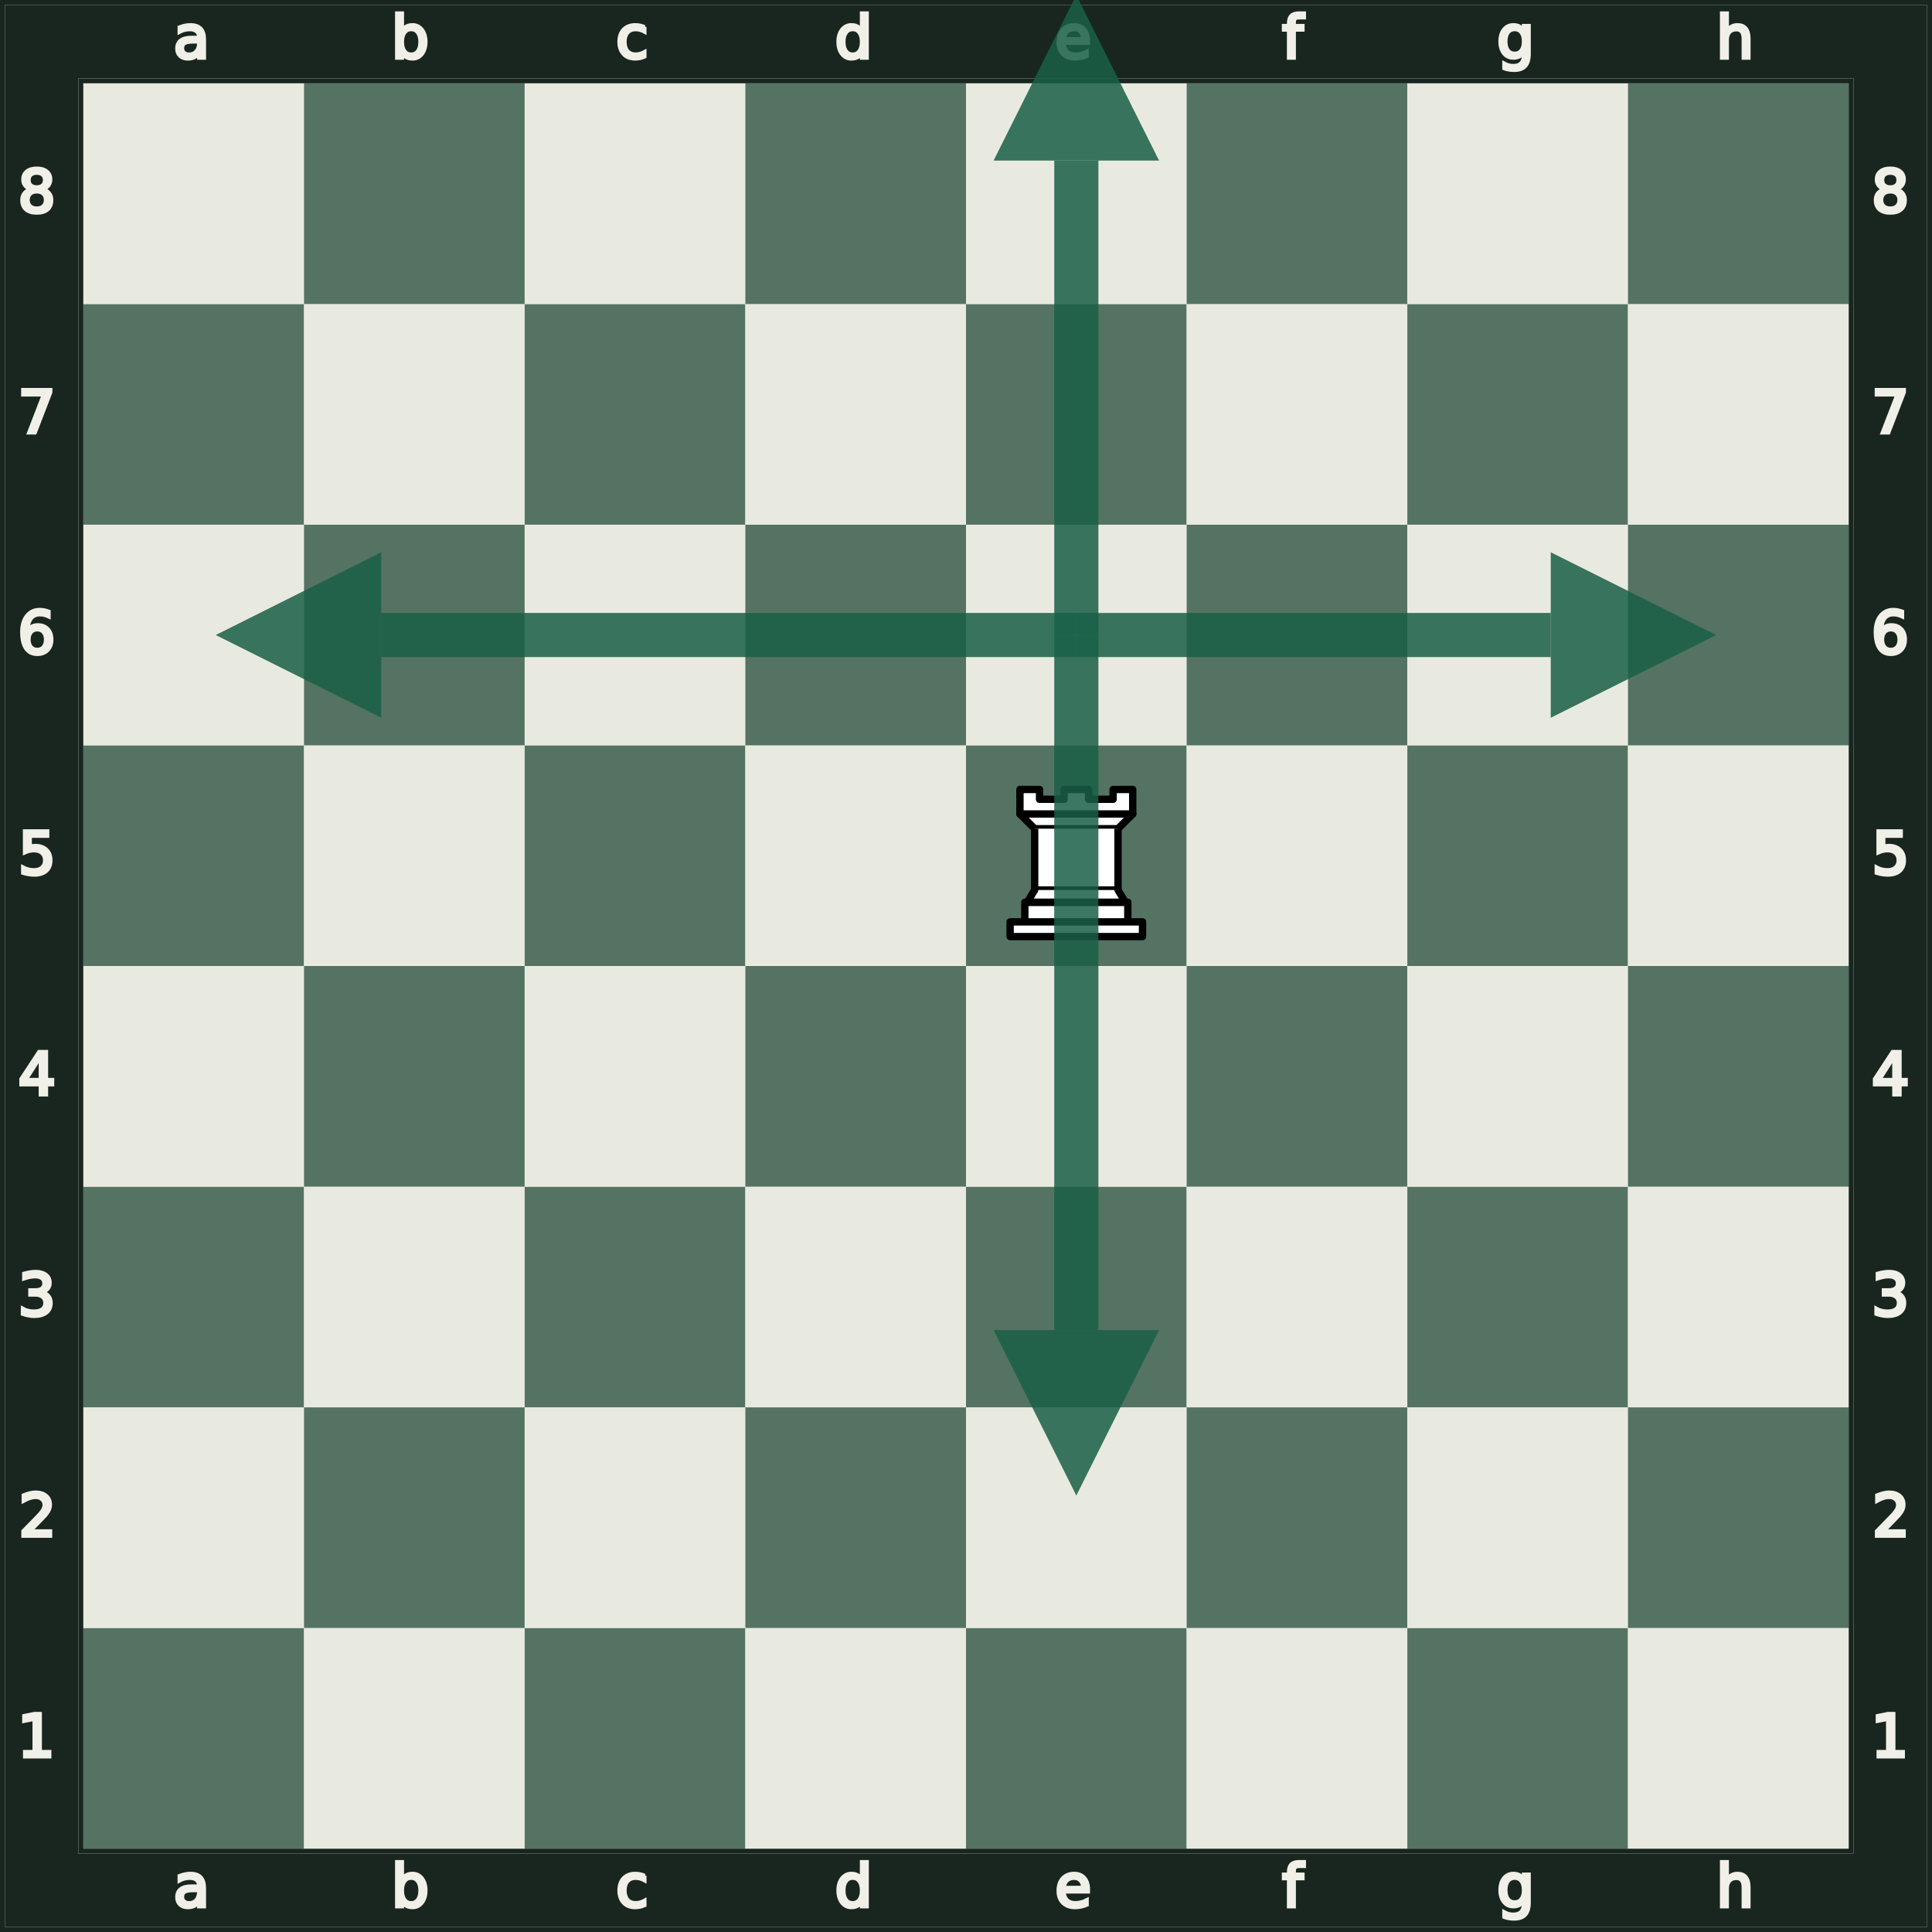
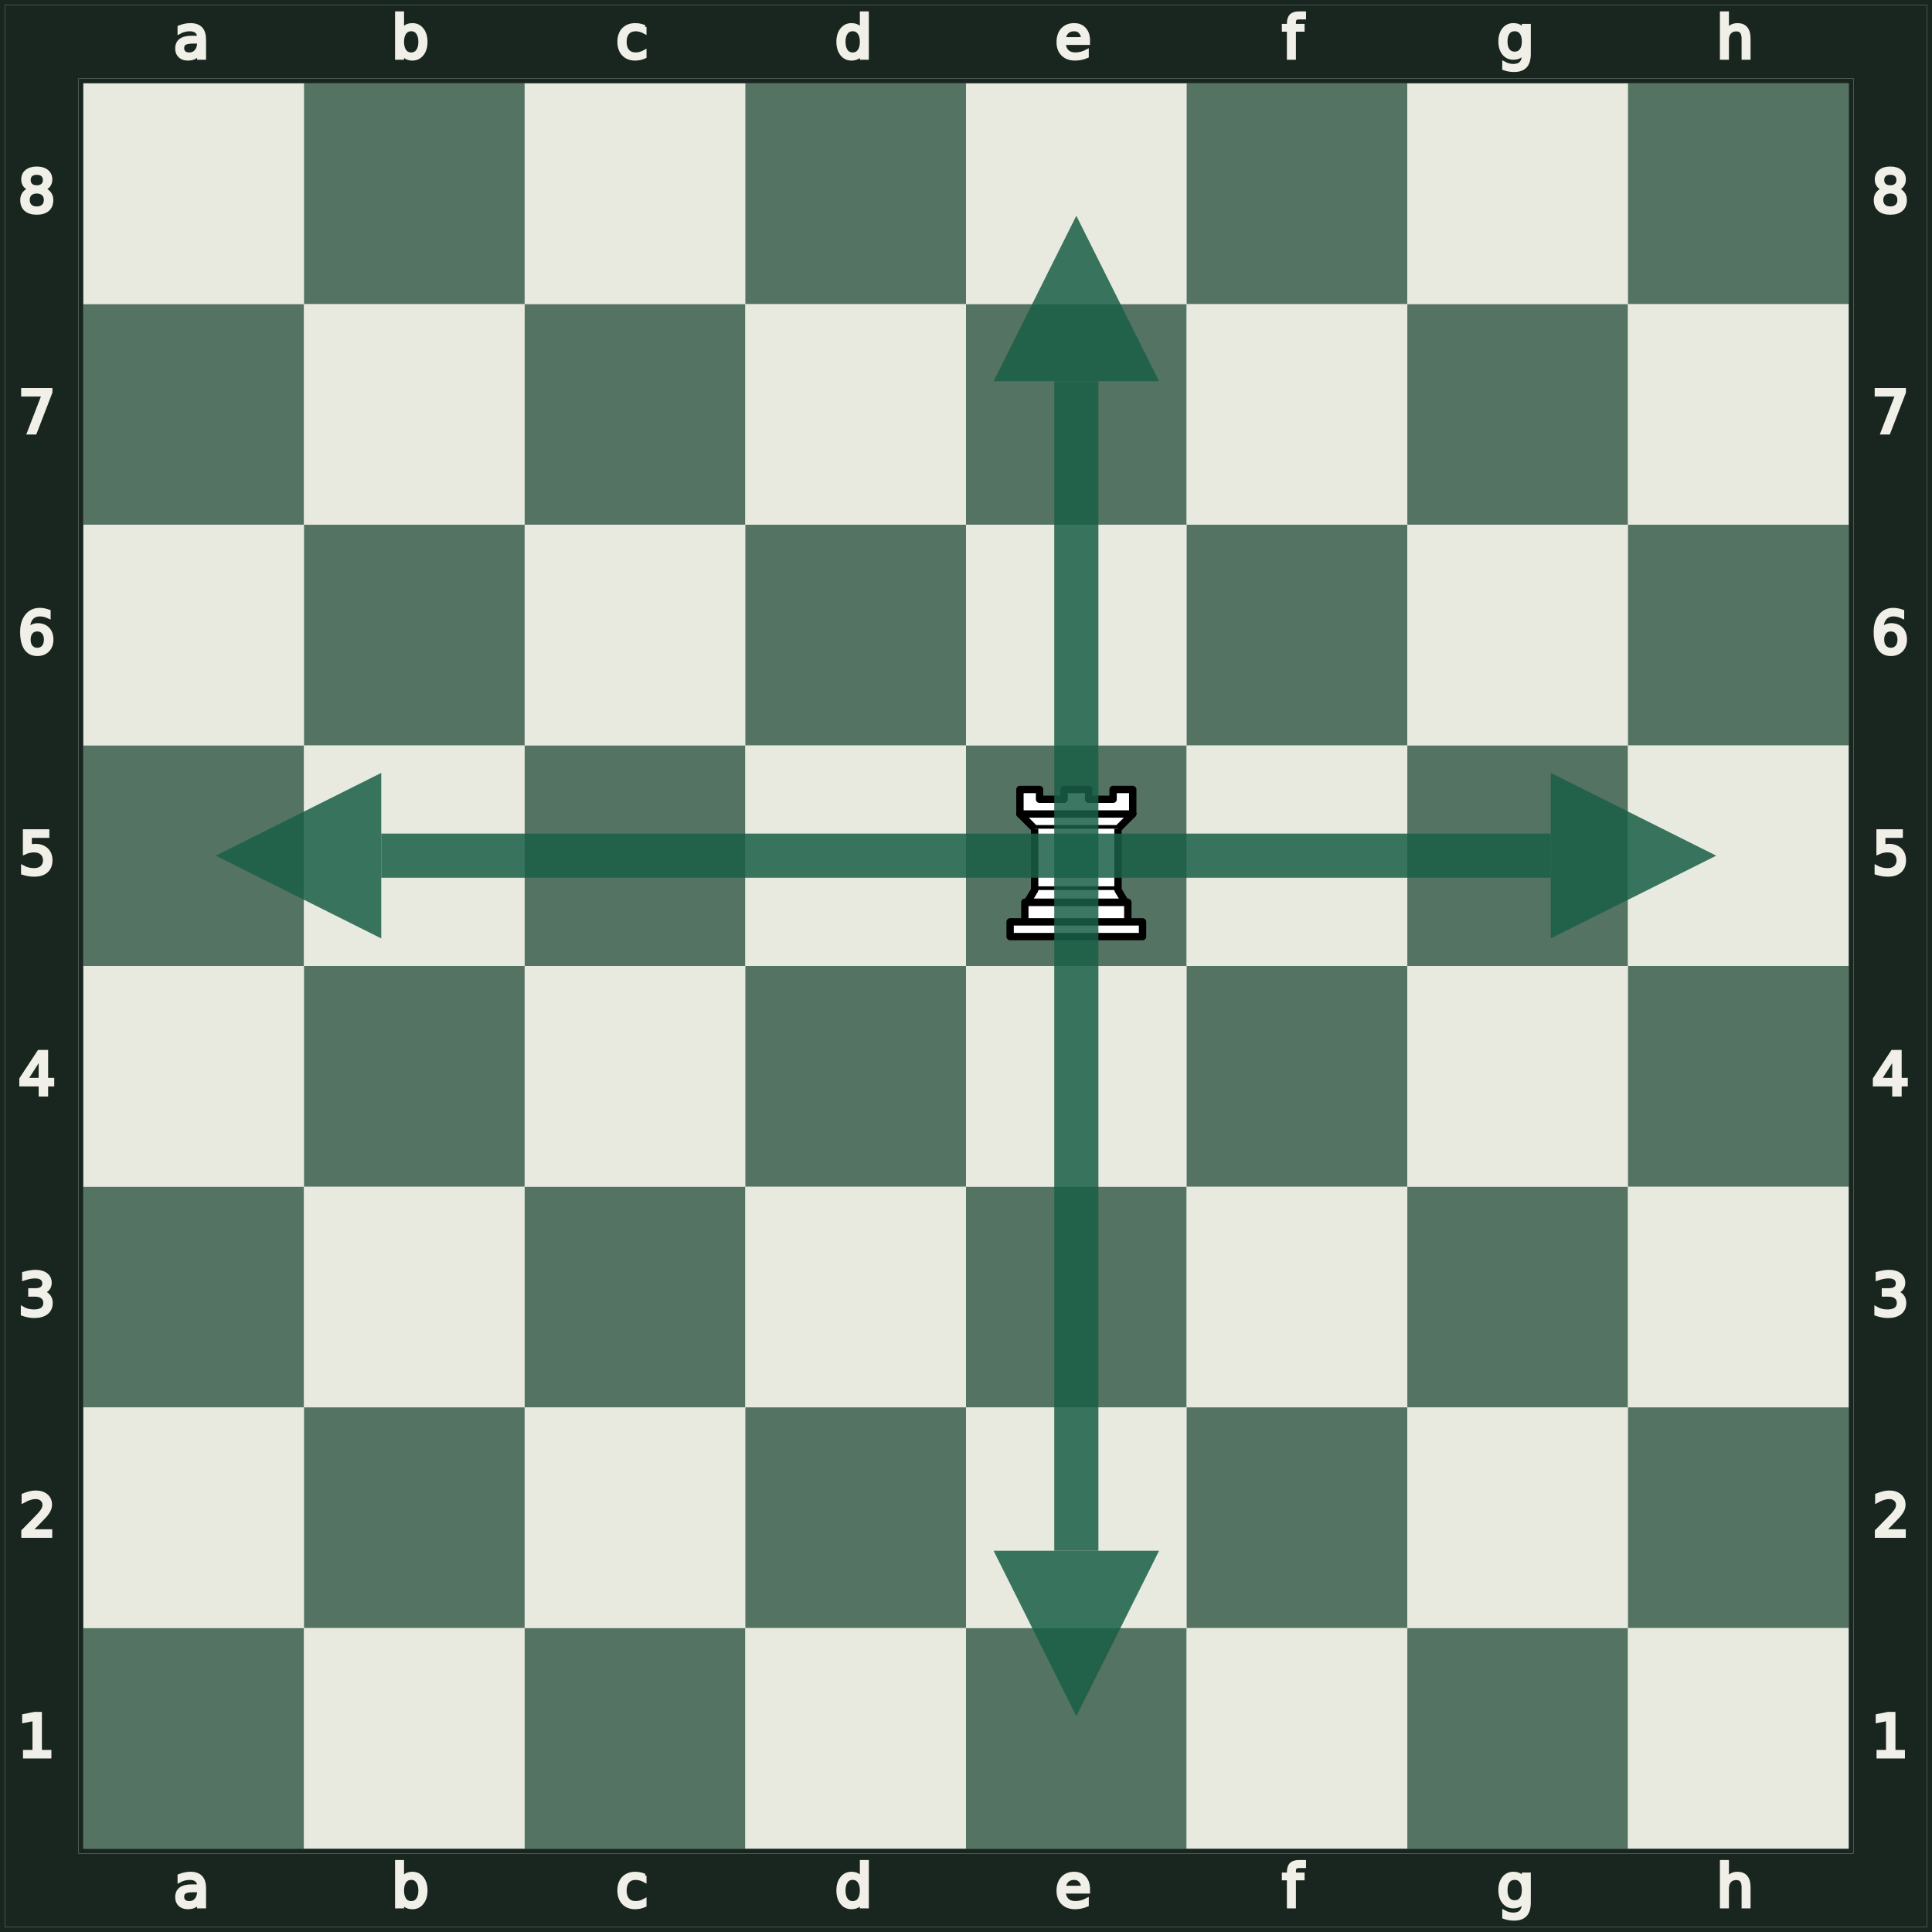
<svg xmlns="http://www.w3.org/2000/svg" xmlns:xlink="http://www.w3.org/1999/xlink" viewBox="0 0 394 394">
  <style>.piece { filter: drop-shadow(0 1px 0 rgba(255,255,255,.18)); }</style>
  <defs>
    <g id="white-rook" class="white rook" fill="#fff" fill-rule="evenodd" stroke="#000" stroke-width="1.5" stroke-linecap="round" stroke-linejoin="round">
      <path d="M9 39h27v-3H9v3zM12 36v-4h21v4H12zM11 14V9h4v2h5V9h5v2h5V9h4v5" stroke-linecap="butt" />
      <path d="M34 14l-3 3H14l-3-3" />
      <path d="M31 17v12.5H14V17" stroke-linecap="butt" stroke-linejoin="miter" />
      <path d="M31 29.5l1.5 2.5h-20l1.5-2.5" />
      <path d="M11 14h23" fill="none" stroke-linejoin="miter" />
    </g>
  </defs>
  <rect x="0.5" y="0.5" width="393" height="393" fill="none" stroke="#18261f" stroke-width="1" />
  <rect x="8.5" y="8.5" width="377" height="377" fill="none" stroke="#18261f" stroke-width="15" />
  <rect x="16.5" y="16.5" width="361" height="361" fill="none" stroke="#18261f" stroke-width="1" />
  <g transform="translate(22, 1) scale(0.75, 0.75)" fill="#f1f0e8" stroke="#f1f0e8">
    <path d="M23.328 10.016q-1.742 0-2.414.398-.672.398-.672 1.36 0 .765.5 1.218.508.445 1.375.445 1.196 0 1.914-.843.727-.852.727-2.258v-.32zm2.867-.594v4.992h-1.437v-1.328q-.492.797-1.227 1.18-.734.375-1.797.375-1.343 0-2.14-.75-.79-.758-.79-2.024 0-1.476.985-2.226.992-.75 2.953-.75h2.016V8.75q0-.992-.656-1.531-.649-.547-1.829-.547-.75 0-1.46.18-.711.18-1.368.539V6.062q.79-.304 1.532-.453.742-.156 1.445-.156 1.898 0 2.836.984.937.985.937 2.985z" />
  </g>
  <g transform="translate(22, 378) scale(0.75, 0.75)" fill="#f1f0e8" stroke="#f1f0e8">
    <path d="M23.328 10.016q-1.742 0-2.414.398-.672.398-.672 1.36 0 .765.5 1.218.508.445 1.375.445 1.196 0 1.914-.843.727-.852.727-2.258v-.32zm2.867-.594v4.992h-1.437v-1.328q-.492.797-1.227 1.18-.734.375-1.797.375-1.343 0-2.14-.75-.79-.758-.79-2.024 0-1.476.985-2.226.992-.75 2.953-.75h2.016V8.75q0-.992-.656-1.531-.649-.547-1.829-.547-.75 0-1.46.18-.711.18-1.368.539V6.062q.79-.304 1.532-.453.742-.156 1.445-.156 1.898 0 2.836.984.937.985.937 2.985z" />
  </g>
  <g transform="translate(67, 1) scale(0.75, 0.75)" fill="#f1f0e8" stroke="#f1f0e8">
    <path d="M24.922 10.047q0-1.586-.656-2.485-.649-.906-1.79-.906-1.14 0-1.796.906-.649.899-.649 2.485 0 1.586.649 2.492.656.898 1.797.898 1.14 0 1.789-.898.656-.906.656-2.492zm-4.89-3.055q.452-.781 1.14-1.156.695-.383 1.656-.383 1.594 0 2.586 1.266 1 1.265 1 3.328 0 2.062-1 3.328-.992 1.266-2.586 1.266-.96 0-1.656-.375-.688-.383-1.14-1.164v1.312h-1.446V2.258h1.445z" />
  </g>
  <g transform="translate(67, 378) scale(0.75, 0.75)" fill="#f1f0e8" stroke="#f1f0e8">
    <path d="M24.922 10.047q0-1.586-.656-2.485-.649-.906-1.79-.906-1.14 0-1.796.906-.649.899-.649 2.485 0 1.586.649 2.492.656.898 1.797.898 1.14 0 1.789-.898.656-.906.656-2.492zm-4.89-3.055q.452-.781 1.14-1.156.695-.383 1.656-.383 1.594 0 2.586 1.266 1 1.265 1 3.328 0 2.062-1 3.328-.992 1.266-2.586 1.266-.96 0-1.656-.375-.688-.383-1.14-1.164v1.312h-1.446V2.258h1.445z" />
  </g>
  <g transform="translate(112, 1) scale(0.75, 0.75)" fill="#f1f0e8" stroke="#f1f0e8">
    <path d="M25.96 6v1.344q-.608-.336-1.226-.5-.609-.172-1.234-.172-1.398 0-2.172.89-.773.883-.773 2.485 0 1.601.773 2.492.774.883 2.172.883.625 0 1.234-.164.618-.172 1.227-.508v1.328q-.602.281-1.25.422-.64.14-1.367.14-1.977 0-3.14-1.242-1.165-1.242-1.165-3.351 0-2.14 1.172-3.367 1.18-1.227 3.227-1.227.664 0 1.296.14.633.134 1.227.407z" />
  </g>
  <g transform="translate(112, 378) scale(0.75, 0.75)" fill="#f1f0e8" stroke="#f1f0e8">
    <path d="M25.96 6v1.344q-.608-.336-1.226-.5-.609-.172-1.234-.172-1.398 0-2.172.89-.773.883-.773 2.485 0 1.601.773 2.492.774.883 2.172.883.625 0 1.234-.164.618-.172 1.227-.508v1.328q-.602.281-1.25.422-.64.14-1.367.14-1.977 0-3.14-1.242-1.165-1.242-1.165-3.351 0-2.14 1.172-3.367 1.18-1.227 3.227-1.227.664 0 1.296.14.633.134 1.227.407z" />
  </g>
  <g transform="translate(157, 1) scale(0.75, 0.75)" fill="#f1f0e8" stroke="#f1f0e8">
    <path d="M24.973 6.992V2.258h1.437v12.156h-1.437v-1.312q-.453.78-1.149 1.164-.687.375-1.656.375-1.586 0-2.586-1.266-.992-1.266-.992-3.328 0-2.063.992-3.328 1-1.266 2.586-1.266.969 0 1.656.383.696.375 1.149 1.156zm-4.899 3.055q0 1.586.649 2.492.656.898 1.797.898 1.14 0 1.796-.898.657-.906.657-2.492 0-1.586-.657-2.485-.656-.906-1.796-.906-1.141 0-1.797.906-.649.899-.649 2.485z" />
  </g>
  <g transform="translate(157, 378) scale(0.75, 0.75)" fill="#f1f0e8" stroke="#f1f0e8">
    <path d="M24.973 6.992V2.258h1.437v12.156h-1.437v-1.312q-.453.78-1.149 1.164-.687.375-1.656.375-1.586 0-2.586-1.266-.992-1.266-.992-3.328 0-2.063.992-3.328 1-1.266 2.586-1.266.969 0 1.656.383.696.375 1.149 1.156zm-4.899 3.055q0 1.586.649 2.492.656.898 1.797.898 1.14 0 1.796-.898.657-.906.657-2.492 0-1.586-.657-2.485-.656-.906-1.796-.906-1.141 0-1.797.906-.649.899-.649 2.485z" />
  </g>
  <g transform="translate(202, 1) scale(0.75, 0.75)" fill="#f1f0e8" stroke="#f1f0e8">
    <path d="M26.555 9.68v.703h-6.61q.094 1.484.89 2.265.806.774 2.235.774.828 0 1.602-.203.781-.203 1.547-.61v1.36q-.774.328-1.586.5-.813.172-1.649.172-2.093 0-3.32-1.22-1.219-1.218-1.219-3.296 0-2.148 1.157-3.406 1.164-1.266 3.132-1.266 1.766 0 2.79 1.14 1.03 1.134 1.03 3.087zm-1.438-.422q-.015-1.18-.664-1.883-.64-.703-1.703-.703-1.203 0-1.93.68-.718.68-.828 1.914z" />
  </g>
  <g transform="translate(202, 378) scale(0.75, 0.75)" fill="#f1f0e8" stroke="#f1f0e8">
    <path d="M26.555 9.68v.703h-6.61q.094 1.484.89 2.265.806.774 2.235.774.828 0 1.602-.203.781-.203 1.547-.61v1.36q-.774.328-1.586.5-.813.172-1.649.172-2.093 0-3.32-1.22-1.219-1.218-1.219-3.296 0-2.148 1.157-3.406 1.164-1.266 3.132-1.266 1.766 0 2.79 1.14 1.03 1.134 1.03 3.087zm-1.438-.422q-.015-1.18-.664-1.883-.64-.703-1.703-.703-1.203 0-1.93.68-.718.68-.828 1.914z" />
  </g>
  <g transform="translate(247, 1) scale(0.75, 0.75)" fill="#f1f0e8" stroke="#f1f0e8">
    <path d="M25.285 2.258v1.195H23.91q-.773 0-1.078.313-.297.312-.297 1.125v.773h2.367v1.117h-2.367v7.633H21.09V6.781h-1.375V5.664h1.375v-.61q0-1.46.68-2.124.68-.672 2.156-.672z" />
  </g>
  <g transform="translate(247, 378) scale(0.75, 0.75)" fill="#f1f0e8" stroke="#f1f0e8">
    <path d="M25.285 2.258v1.195H23.91q-.773 0-1.078.313-.297.312-.297 1.125v.773h2.367v1.117h-2.367v7.633H21.09V6.781h-1.375V5.664h1.375v-.61q0-1.46.68-2.124.68-.672 2.156-.672z" />
  </g>
  <g transform="translate(292, 1) scale(0.75, 0.75)" fill="#f1f0e8" stroke="#f1f0e8">
    <path d="M24.973 9.937q0-1.562-.649-2.421-.64-.86-1.804-.86-1.157 0-1.805.86-.64.859-.64 2.421 0 1.555.64 2.415.648.859 1.805.859 1.164 0 1.804-.86.649-.859.649-2.414zm1.437 3.391q0 2.234-.992 3.32-.992 1.094-3.04 1.094-.757 0-1.429-.117-.672-.11-1.304-.344v-1.398q.632.344 1.25.508.617.164 1.257.164 1.414 0 2.118-.743.703-.734.703-2.226v-.711q-.446.773-1.141 1.156-.695.383-1.664.383-1.61 0-2.594-1.227-.984-1.226-.984-3.25 0-2.03.984-3.257.985-1.227 2.594-1.227.969 0 1.664.383t1.14 1.156V5.664h1.438z" />
  </g>
  <g transform="translate(292, 378) scale(0.75, 0.75)" fill="#f1f0e8" stroke="#f1f0e8">
    <path d="M24.973 9.937q0-1.562-.649-2.421-.64-.86-1.804-.86-1.157 0-1.805.86-.64.859-.64 2.421 0 1.555.64 2.415.648.859 1.805.859 1.164 0 1.804-.86.649-.859.649-2.414zm1.437 3.391q0 2.234-.992 3.32-.992 1.094-3.04 1.094-.757 0-1.429-.117-.672-.11-1.304-.344v-1.398q.632.344 1.25.508.617.164 1.257.164 1.414 0 2.118-.743.703-.734.703-2.226v-.711q-.446.773-1.141 1.156-.695.383-1.664.383-1.61 0-2.594-1.227-.984-1.226-.984-3.25 0-2.03.984-3.257.985-1.227 2.594-1.227.969 0 1.664.383t1.14 1.156V5.664h1.438z" />
  </g>
  <g transform="translate(337, 1) scale(0.75, 0.75)" fill="#f1f0e8" stroke="#f1f0e8">
    <path d="M26.164 9.133v5.281h-1.437V9.18q0-1.243-.485-1.86-.484-.617-1.453-.617-1.164 0-1.836.742-.672.742-.672 2.024v4.945h-1.445V2.258h1.445v4.765q.516-.789 1.211-1.18.703-.39 1.617-.39 1.508 0 2.282.938.773.93.773 2.742z" />
  </g>
  <g transform="translate(337, 378) scale(0.75, 0.75)" fill="#f1f0e8" stroke="#f1f0e8">
    <path d="M26.164 9.133v5.281h-1.437V9.18q0-1.243-.485-1.86-.484-.617-1.453-.617-1.164 0-1.836.742-.672.742-.672 2.024v4.945h-1.445V2.258h1.445v4.765q.516-.789 1.211-1.18.703-.39 1.617-.39 1.508 0 2.282.938.773.93.773 2.742z" />
  </g>
  <g transform="translate(0, 337) scale(0.75, 0.75)" fill="#f1f0e8" stroke="#f1f0e8">
    <path d="M6.754 26.996h2.578v-8.898l-2.805.562v-1.437l2.79-.563h1.578v10.336h2.578v1.328h-6.72z" />
  </g>
  <g transform="translate(378, 337) scale(0.75, 0.75)" fill="#f1f0e8" stroke="#f1f0e8">
    <path d="M6.754 26.996h2.578v-8.898l-2.805.562v-1.437l2.79-.563h1.578v10.336h2.578v1.328h-6.72z" />
  </g>
  <g transform="translate(0, 292) scale(0.75, 0.75)" fill="#f1f0e8" stroke="#f1f0e8">
    <path d="M8.195 26.996h5.508v1.328H6.297v-1.328q.898-.93 2.445-2.492 1.555-1.57 1.953-2.024.758-.851 1.055-1.437.305-.594.305-1.164 0-.93-.657-1.516-.648-.586-1.695-.586-.742 0-1.57.258-.82.258-1.758.781v-1.593q.953-.383 1.781-.578.828-.196 1.516-.196 1.812 0 2.89.906 1.079.907 1.079 2.422 0 .72-.274 1.368-.265.64-.976 1.515-.196.227-1.243 1.313-1.046 1.078-2.953 3.023z" />
  </g>
  <g transform="translate(378, 292) scale(0.75, 0.75)" fill="#f1f0e8" stroke="#f1f0e8">
    <path d="M8.195 26.996h5.508v1.328H6.297v-1.328q.898-.93 2.445-2.492 1.555-1.57 1.953-2.024.758-.851 1.055-1.437.305-.594.305-1.164 0-.93-.657-1.516-.648-.586-1.695-.586-.742 0-1.57.258-.82.258-1.758.781v-1.593q.953-.383 1.781-.578.828-.196 1.516-.196 1.812 0 2.89.906 1.079.907 1.079 2.422 0 .72-.274 1.368-.265.64-.976 1.515-.196.227-1.243 1.313-1.046 1.078-2.953 3.023z" />
  </g>
  <g transform="translate(0, 247) scale(0.75, 0.75)" fill="#f1f0e8" stroke="#f1f0e8">
    <path d="M11.434 22.035q1.132.242 1.765 1.008.64.766.64 1.89 0 1.727-1.187 2.672-1.187.946-3.375.946-.734 0-1.515-.149-.774-.14-1.602-.43V26.45q.656.383 1.438.578.78.196 1.632.196 1.485 0 2.258-.586.782-.586.782-1.703 0-1.032-.727-1.61-.719-.586-2.008-.586h-1.36v-1.297h1.423q1.164 0 1.78-.46.618-.47.618-1.344 0-.899-.64-1.375-.633-.485-1.82-.485-.65 0-1.391.141-.743.14-1.633.437V16.95q.898-.25 1.68-.375.788-.125 1.484-.125 1.797 0 2.844.82 1.046.813 1.046 2.204 0 .968-.554 1.64-.555.664-1.578.922z" />
  </g>
  <g transform="translate(378, 247) scale(0.75, 0.75)" fill="#f1f0e8" stroke="#f1f0e8">
    <path d="M11.434 22.035q1.132.242 1.765 1.008.64.766.64 1.89 0 1.727-1.187 2.672-1.187.946-3.375.946-.734 0-1.515-.149-.774-.14-1.602-.43V26.45q.656.383 1.438.578.78.196 1.632.196 1.485 0 2.258-.586.782-.586.782-1.703 0-1.032-.727-1.61-.719-.586-2.008-.586h-1.36v-1.297h1.423q1.164 0 1.78-.46.618-.47.618-1.344 0-.899-.64-1.375-.633-.485-1.82-.485-.65 0-1.391.141-.743.14-1.633.437V16.95q.898-.25 1.68-.375.788-.125 1.484-.125 1.797 0 2.844.82 1.046.813 1.046 2.204 0 .968-.554 1.64-.555.664-1.578.922z" />
  </g>
  <g transform="translate(0, 202) scale(0.75, 0.75)" fill="#f1f0e8" stroke="#f1f0e8">
    <path d="M11.016 18.035L7.03 24.262h3.985zm-.414-1.375h1.984v7.602h1.664v1.312h-1.664v2.75h-1.57v-2.75H5.75v-1.523z" />
  </g>
  <g transform="translate(378, 202) scale(0.75, 0.75)" fill="#f1f0e8" stroke="#f1f0e8">
    <path d="M11.016 18.035L7.03 24.262h3.985zm-.414-1.375h1.984v7.602h1.664v1.312h-1.664v2.75h-1.57v-2.75H5.75v-1.523z" />
  </g>
  <g transform="translate(0, 157) scale(0.75, 0.75)" fill="#f1f0e8" stroke="#f1f0e8">
    <path d="M6.719 16.66h6.195v1.328h-4.75v2.86q.344-.118.688-.172.343-.063.687-.063 1.953 0 3.094 1.07 1.14 1.07 1.14 2.899 0 1.883-1.171 2.93-1.172 1.039-3.305 1.039-.735 0-1.5-.125-.758-.125-1.57-.375v-1.586q.703.383 1.453.57.75.188 1.586.188 1.351 0 2.14-.711.79-.711.79-1.93 0-1.219-.79-1.93-.789-.71-2.14-.71-.633 0-1.266.14-.625.14-1.281.438z" />
  </g>
  <g transform="translate(378, 157) scale(0.75, 0.75)" fill="#f1f0e8" stroke="#f1f0e8">
    <path d="M6.719 16.66h6.195v1.328h-4.75v2.86q.344-.118.688-.172.343-.063.687-.063 1.953 0 3.094 1.07 1.14 1.07 1.14 2.899 0 1.883-1.171 2.93-1.172 1.039-3.305 1.039-.735 0-1.5-.125-.758-.125-1.57-.375v-1.586q.703.383 1.453.57.75.188 1.586.188 1.351 0 2.14-.711.79-.711.79-1.93 0-1.219-.79-1.93-.789-.71-2.14-.71-.633 0-1.266.14-.625.14-1.281.438z" />
  </g>
  <g transform="translate(0, 112) scale(0.75, 0.75)" fill="#f1f0e8" stroke="#f1f0e8">
    <path d="M10.137 21.863q-1.063 0-1.688.727-.617.726-.617 1.992 0 1.258.617 1.992.625.727 1.688.727 1.062 0 1.68-.727.624-.734.624-1.992 0-1.266-.625-1.992-.617-.727-1.68-.727zm3.133-4.945v1.437q-.594-.28-1.204-.43-.601-.148-1.195-.148-1.562 0-2.39 1.055-.82 1.055-.938 3.188.46-.68 1.156-1.04.696-.367 1.531-.367 1.758 0 2.774 1.07 1.023 1.063 1.023 2.899 0 1.797-1.062 2.883-1.063 1.086-2.828 1.086-2.024 0-3.094-1.547-1.07-1.555-1.07-4.5 0-2.766 1.312-4.406 1.313-1.649 3.524-1.649.593 0 1.195.117.61.118 1.266.352z" />
  </g>
  <g transform="translate(378, 112) scale(0.75, 0.75)" fill="#f1f0e8" stroke="#f1f0e8">
    <path d="M10.137 21.863q-1.063 0-1.688.727-.617.726-.617 1.992 0 1.258.617 1.992.625.727 1.688.727 1.062 0 1.68-.727.624-.734.624-1.992 0-1.266-.625-1.992-.617-.727-1.68-.727zm3.133-4.945v1.437q-.594-.28-1.204-.43-.601-.148-1.195-.148-1.562 0-2.39 1.055-.82 1.055-.938 3.188.46-.68 1.156-1.04.696-.367 1.531-.367 1.758 0 2.774 1.07 1.023 1.063 1.023 2.899 0 1.797-1.062 2.883-1.063 1.086-2.828 1.086-2.024 0-3.094-1.547-1.07-1.555-1.07-4.5 0-2.766 1.312-4.406 1.313-1.649 3.524-1.649.593 0 1.195.117.61.118 1.266.352z" />
  </g>
  <g transform="translate(0, 67) scale(0.75, 0.75)" fill="#f1f0e8" stroke="#f1f0e8">
    <path d="M6.25 16.66h7.5v.672L9.516 28.324H7.867l3.985-10.336H6.25z" />
  </g>
  <g transform="translate(378, 67) scale(0.75, 0.75)" fill="#f1f0e8" stroke="#f1f0e8">
    <path d="M6.25 16.66h7.5v.672L9.516 28.324H7.867l3.985-10.336H6.25z" />
  </g>
  <g transform="translate(0, 22) scale(0.75, 0.75)" fill="#f1f0e8" stroke="#f1f0e8">
    <path d="M10 22.785q-1.125 0-1.773.602-.641.601-.641 1.656t.64 1.656q.649.602 1.774.602t1.773-.602q.649-.61.649-1.656 0-1.055-.649-1.656-.64-.602-1.773-.602zm-1.578-.672q-1.016-.25-1.586-.945-.563-.695-.563-1.695 0-1.399.993-2.211 1-.813 2.734-.813 1.742 0 2.734.813.993.812.993 2.21 0 1-.57 1.696-.563.695-1.571.945 1.14.266 1.773 1.04.641.773.641 1.89 0 1.695-1.04 2.602-1.03.906-2.96.906t-2.969-.906Q6 26.738 6 25.043q0-1.117.64-1.89.641-.774 1.782-1.04zm-.578-2.492q0 .906.562 1.414.57.508 1.594.508 1.016 0 1.586-.508.578-.508.578-1.414 0-.906-.578-1.414-.57-.508-1.586-.508-1.023 0-1.594.508-.562.508-.562 1.414z" />
  </g>
  <g transform="translate(378, 22) scale(0.75, 0.75)" fill="#f1f0e8" stroke="#f1f0e8">
    <path d="M10 22.785q-1.125 0-1.773.602-.641.601-.641 1.656t.64 1.656q.649.602 1.774.602t1.773-.602q.649-.61.649-1.656 0-1.055-.649-1.656-.64-.602-1.773-.602zm-1.578-.672q-1.016-.25-1.586-.945-.563-.695-.563-1.695 0-1.399.993-2.211 1-.813 2.734-.813 1.742 0 2.734.813.993.812.993 2.21 0 1-.57 1.696-.563.695-1.571.945 1.14.266 1.773 1.04.641.773.641 1.89 0 1.695-1.04 2.602-1.03.906-2.96.906t-2.969-.906Q6 26.738 6 25.043q0-1.117.64-1.89.641-.774 1.782-1.04zm-.578-2.492q0 .906.562 1.414.57.508 1.594.508 1.016 0 1.586-.508.578-.508.578-1.414 0-.906-.578-1.414-.57-.508-1.586-.508-1.023 0-1.594.508-.562.508-.562 1.414z" />
  </g>
  <rect x="17" y="332" width="45" height="45" class="square dark a1" stroke="none" fill="#557363" />
  <rect x="62" y="332" width="45" height="45" class="square light b1" stroke="none" fill="#e9eadf" />
  <rect x="107" y="332" width="45" height="45" class="square dark c1" stroke="none" fill="#557363" />
  <rect x="152" y="332" width="45" height="45" class="square light d1" stroke="none" fill="#e9eadf" />
  <rect x="197" y="332" width="45" height="45" class="square dark e1" stroke="none" fill="#557363" />
  <rect x="242" y="332" width="45" height="45" class="square light f1" stroke="none" fill="#e9eadf" />
  <rect x="287" y="332" width="45" height="45" class="square dark g1" stroke="none" fill="#557363" />
  <rect x="332" y="332" width="45" height="45" class="square light h1" stroke="none" fill="#e9eadf" />
  <rect x="17" y="287" width="45" height="45" class="square light a2" stroke="none" fill="#e9eadf" />
  <rect x="62" y="287" width="45" height="45" class="square dark b2" stroke="none" fill="#557363" />
  <rect x="107" y="287" width="45" height="45" class="square light c2" stroke="none" fill="#e9eadf" />
  <rect x="152" y="287" width="45" height="45" class="square dark d2" stroke="none" fill="#557363" />
  <rect x="197" y="287" width="45" height="45" class="square light e2" stroke="none" fill="#e9eadf" />
  <rect x="242" y="287" width="45" height="45" class="square dark f2" stroke="none" fill="#557363" />
  <rect x="287" y="287" width="45" height="45" class="square light g2" stroke="none" fill="#e9eadf" />
  <rect x="332" y="287" width="45" height="45" class="square dark h2" stroke="none" fill="#557363" />
  <rect x="17" y="242" width="45" height="45" class="square dark a3" stroke="none" fill="#557363" />
  <rect x="62" y="242" width="45" height="45" class="square light b3" stroke="none" fill="#e9eadf" />
  <rect x="107" y="242" width="45" height="45" class="square dark c3" stroke="none" fill="#557363" />
  <rect x="152" y="242" width="45" height="45" class="square light d3" stroke="none" fill="#e9eadf" />
  <rect x="197" y="242" width="45" height="45" class="square dark e3" stroke="none" fill="#557363" />
  <rect x="242" y="242" width="45" height="45" class="square light f3" stroke="none" fill="#e9eadf" />
  <rect x="287" y="242" width="45" height="45" class="square dark g3" stroke="none" fill="#557363" />
  <rect x="332" y="242" width="45" height="45" class="square light h3" stroke="none" fill="#e9eadf" />
  <rect x="17" y="197" width="45" height="45" class="square light a4" stroke="none" fill="#e9eadf" />
  <rect x="62" y="197" width="45" height="45" class="square dark b4" stroke="none" fill="#557363" />
  <rect x="107" y="197" width="45" height="45" class="square light c4" stroke="none" fill="#e9eadf" />
  <rect x="152" y="197" width="45" height="45" class="square dark d4" stroke="none" fill="#557363" />
  <rect x="197" y="197" width="45" height="45" class="square light e4" stroke="none" fill="#e9eadf" />
  <rect x="242" y="197" width="45" height="45" class="square dark f4" stroke="none" fill="#557363" />
  <rect x="287" y="197" width="45" height="45" class="square light g4" stroke="none" fill="#e9eadf" />
  <rect x="332" y="197" width="45" height="45" class="square dark h4" stroke="none" fill="#557363" />
  <rect x="17" y="152" width="45" height="45" class="square dark a5" stroke="none" fill="#557363" />
  <rect x="62" y="152" width="45" height="45" class="square light b5" stroke="none" fill="#e9eadf" />
  <rect x="107" y="152" width="45" height="45" class="square dark c5" stroke="none" fill="#557363" />
  <rect x="152" y="152" width="45" height="45" class="square light d5" stroke="none" fill="#e9eadf" />
  <rect x="197" y="152" width="45" height="45" class="square dark e5" stroke="none" fill="#557363" />
  <rect x="242" y="152" width="45" height="45" class="square light f5" stroke="none" fill="#e9eadf" />
  <rect x="287" y="152" width="45" height="45" class="square dark g5" stroke="none" fill="#557363" />
  <rect x="332" y="152" width="45" height="45" class="square light h5" stroke="none" fill="#e9eadf" />
  <rect x="17" y="107" width="45" height="45" class="square light a6" stroke="none" fill="#e9eadf" />
  <rect x="62" y="107" width="45" height="45" class="square dark b6" stroke="none" fill="#557363" />
  <rect x="107" y="107" width="45" height="45" class="square light c6" stroke="none" fill="#e9eadf" />
  <rect x="152" y="107" width="45" height="45" class="square dark d6" stroke="none" fill="#557363" />
  <rect x="197" y="107" width="45" height="45" class="square light e6" stroke="none" fill="#e9eadf" />
  <rect x="242" y="107" width="45" height="45" class="square dark f6" stroke="none" fill="#557363" />
  <rect x="287" y="107" width="45" height="45" class="square light g6" stroke="none" fill="#e9eadf" />
  <rect x="332" y="107" width="45" height="45" class="square dark h6" stroke="none" fill="#557363" />
  <rect x="17" y="62" width="45" height="45" class="square dark a7" stroke="none" fill="#557363" />
  <rect x="62" y="62" width="45" height="45" class="square light b7" stroke="none" fill="#e9eadf" />
  <rect x="107" y="62" width="45" height="45" class="square dark c7" stroke="none" fill="#557363" />
  <rect x="152" y="62" width="45" height="45" class="square light d7" stroke="none" fill="#e9eadf" />
  <rect x="197" y="62" width="45" height="45" class="square dark e7" stroke="none" fill="#557363" />
  <rect x="242" y="62" width="45" height="45" class="square light f7" stroke="none" fill="#e9eadf" />
  <rect x="287" y="62" width="45" height="45" class="square dark g7" stroke="none" fill="#557363" />
  <rect x="332" y="62" width="45" height="45" class="square light h7" stroke="none" fill="#e9eadf" />
  <rect x="17" y="17" width="45" height="45" class="square light a8" stroke="none" fill="#e9eadf" />
  <rect x="62" y="17" width="45" height="45" class="square dark b8" stroke="none" fill="#557363" />
  <rect x="107" y="17" width="45" height="45" class="square light c8" stroke="none" fill="#e9eadf" />
  <rect x="152" y="17" width="45" height="45" class="square dark d8" stroke="none" fill="#557363" />
  <rect x="197" y="17" width="45" height="45" class="square light e8" stroke="none" fill="#e9eadf" />
  <rect x="242" y="17" width="45" height="45" class="square dark f8" stroke="none" fill="#557363" />
  <rect x="287" y="17" width="45" height="45" class="square light g8" stroke="none" fill="#e9eadf" />
  <rect x="332" y="17" width="45" height="45" class="square dark h8" stroke="none" fill="#557363" />
  <use href="#white-rook" xlink:href="#white-rook" transform="translate(197, 152)" />
-   <line x1="219.5" y1="129.5" x2="219.5" y2="271.25" stroke="#195f47d9" stroke-width="9.0" stroke-linecap="butt" class="arrow" />
-   <polygon points="219.5,305.0 236.375,271.25 202.625,271.25" fill="#195f47d9" class="arrow" />
-   <line x1="219.5" y1="129.5" x2="316.25" y2="129.5" stroke="#195f47d9" stroke-width="9.0" stroke-linecap="butt" class="arrow" />
-   <polygon points="350.0,129.5 316.25,112.625 316.25,146.375" fill="#195f47d9" class="arrow" />
-   <line x1="219.5" y1="129.5" x2="219.5" y2="32.75" stroke="#195f47d9" stroke-width="9.0" stroke-linecap="butt" class="arrow" />
-   <polygon points="219.5,-1.0 202.625,32.75 236.375,32.75" fill="#195f47d9" class="arrow" />
-   <line x1="219.5" y1="129.5" x2="77.75" y2="129.5" stroke="#195f47d9" stroke-width="9.0" stroke-linecap="butt" class="arrow" />
-   <polygon points="44.0,129.5 77.75,146.375 77.75,112.625" fill="#195f47d9" class="arrow" />
+   <line x1="219.5" y1="174.5" x2="219.5" y2="316.25" stroke="#195f47d9" stroke-width="9.0" stroke-linecap="butt" class="arrow" />
+   <polygon points="219.5,350.0 236.375,316.25 202.625,316.25" fill="#195f47d9" class="arrow" />
+   <line x1="219.5" y1="174.5" x2="316.25" y2="174.5" stroke="#195f47d9" stroke-width="9.0" stroke-linecap="butt" class="arrow" />
+   <polygon points="350.0,174.5 316.25,157.625 316.25,191.375" fill="#195f47d9" class="arrow" />
+   <line x1="219.5" y1="174.5" x2="219.5" y2="77.75" stroke="#195f47d9" stroke-width="9.0" stroke-linecap="butt" class="arrow" />
+   <polygon points="219.5,44.0 202.625,77.75 236.375,77.75" fill="#195f47d9" class="arrow" />
+   <line x1="219.5" y1="174.5" x2="77.75" y2="174.5" stroke="#195f47d9" stroke-width="9.0" stroke-linecap="butt" class="arrow" />
+   <polygon points="44.0,174.5 77.75,191.375 77.75,157.625" fill="#195f47d9" class="arrow" />
</svg>
